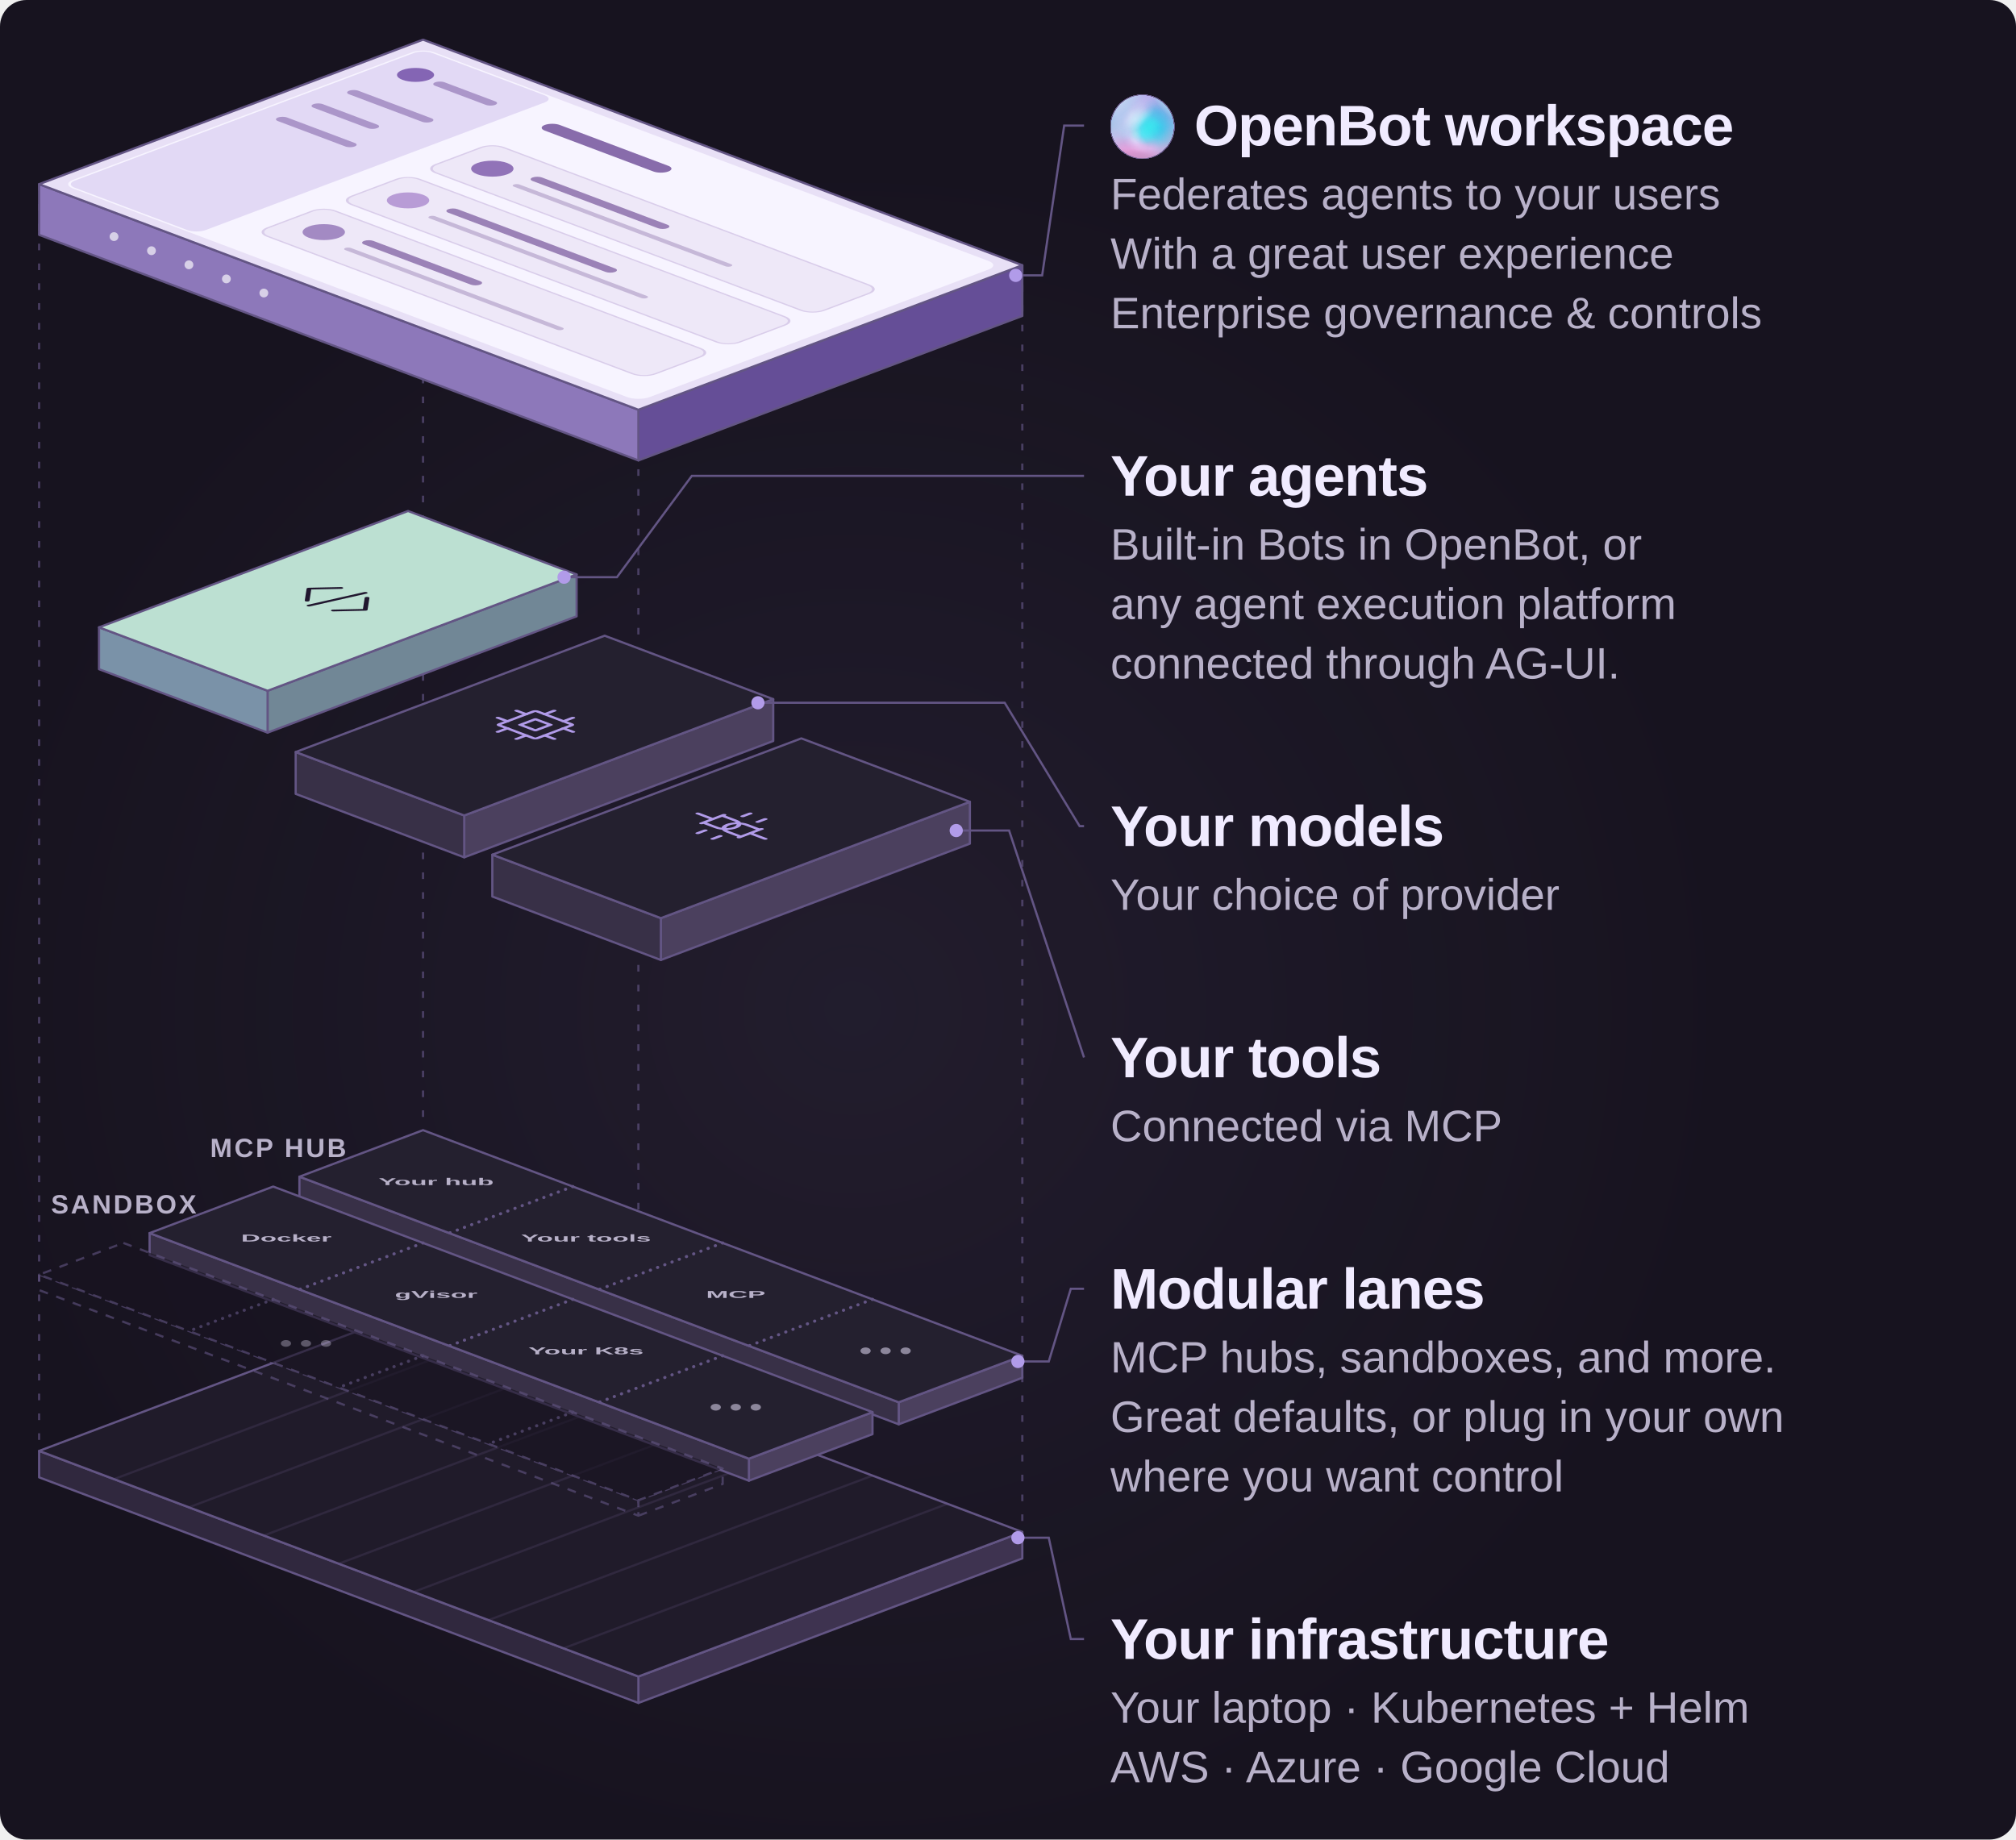
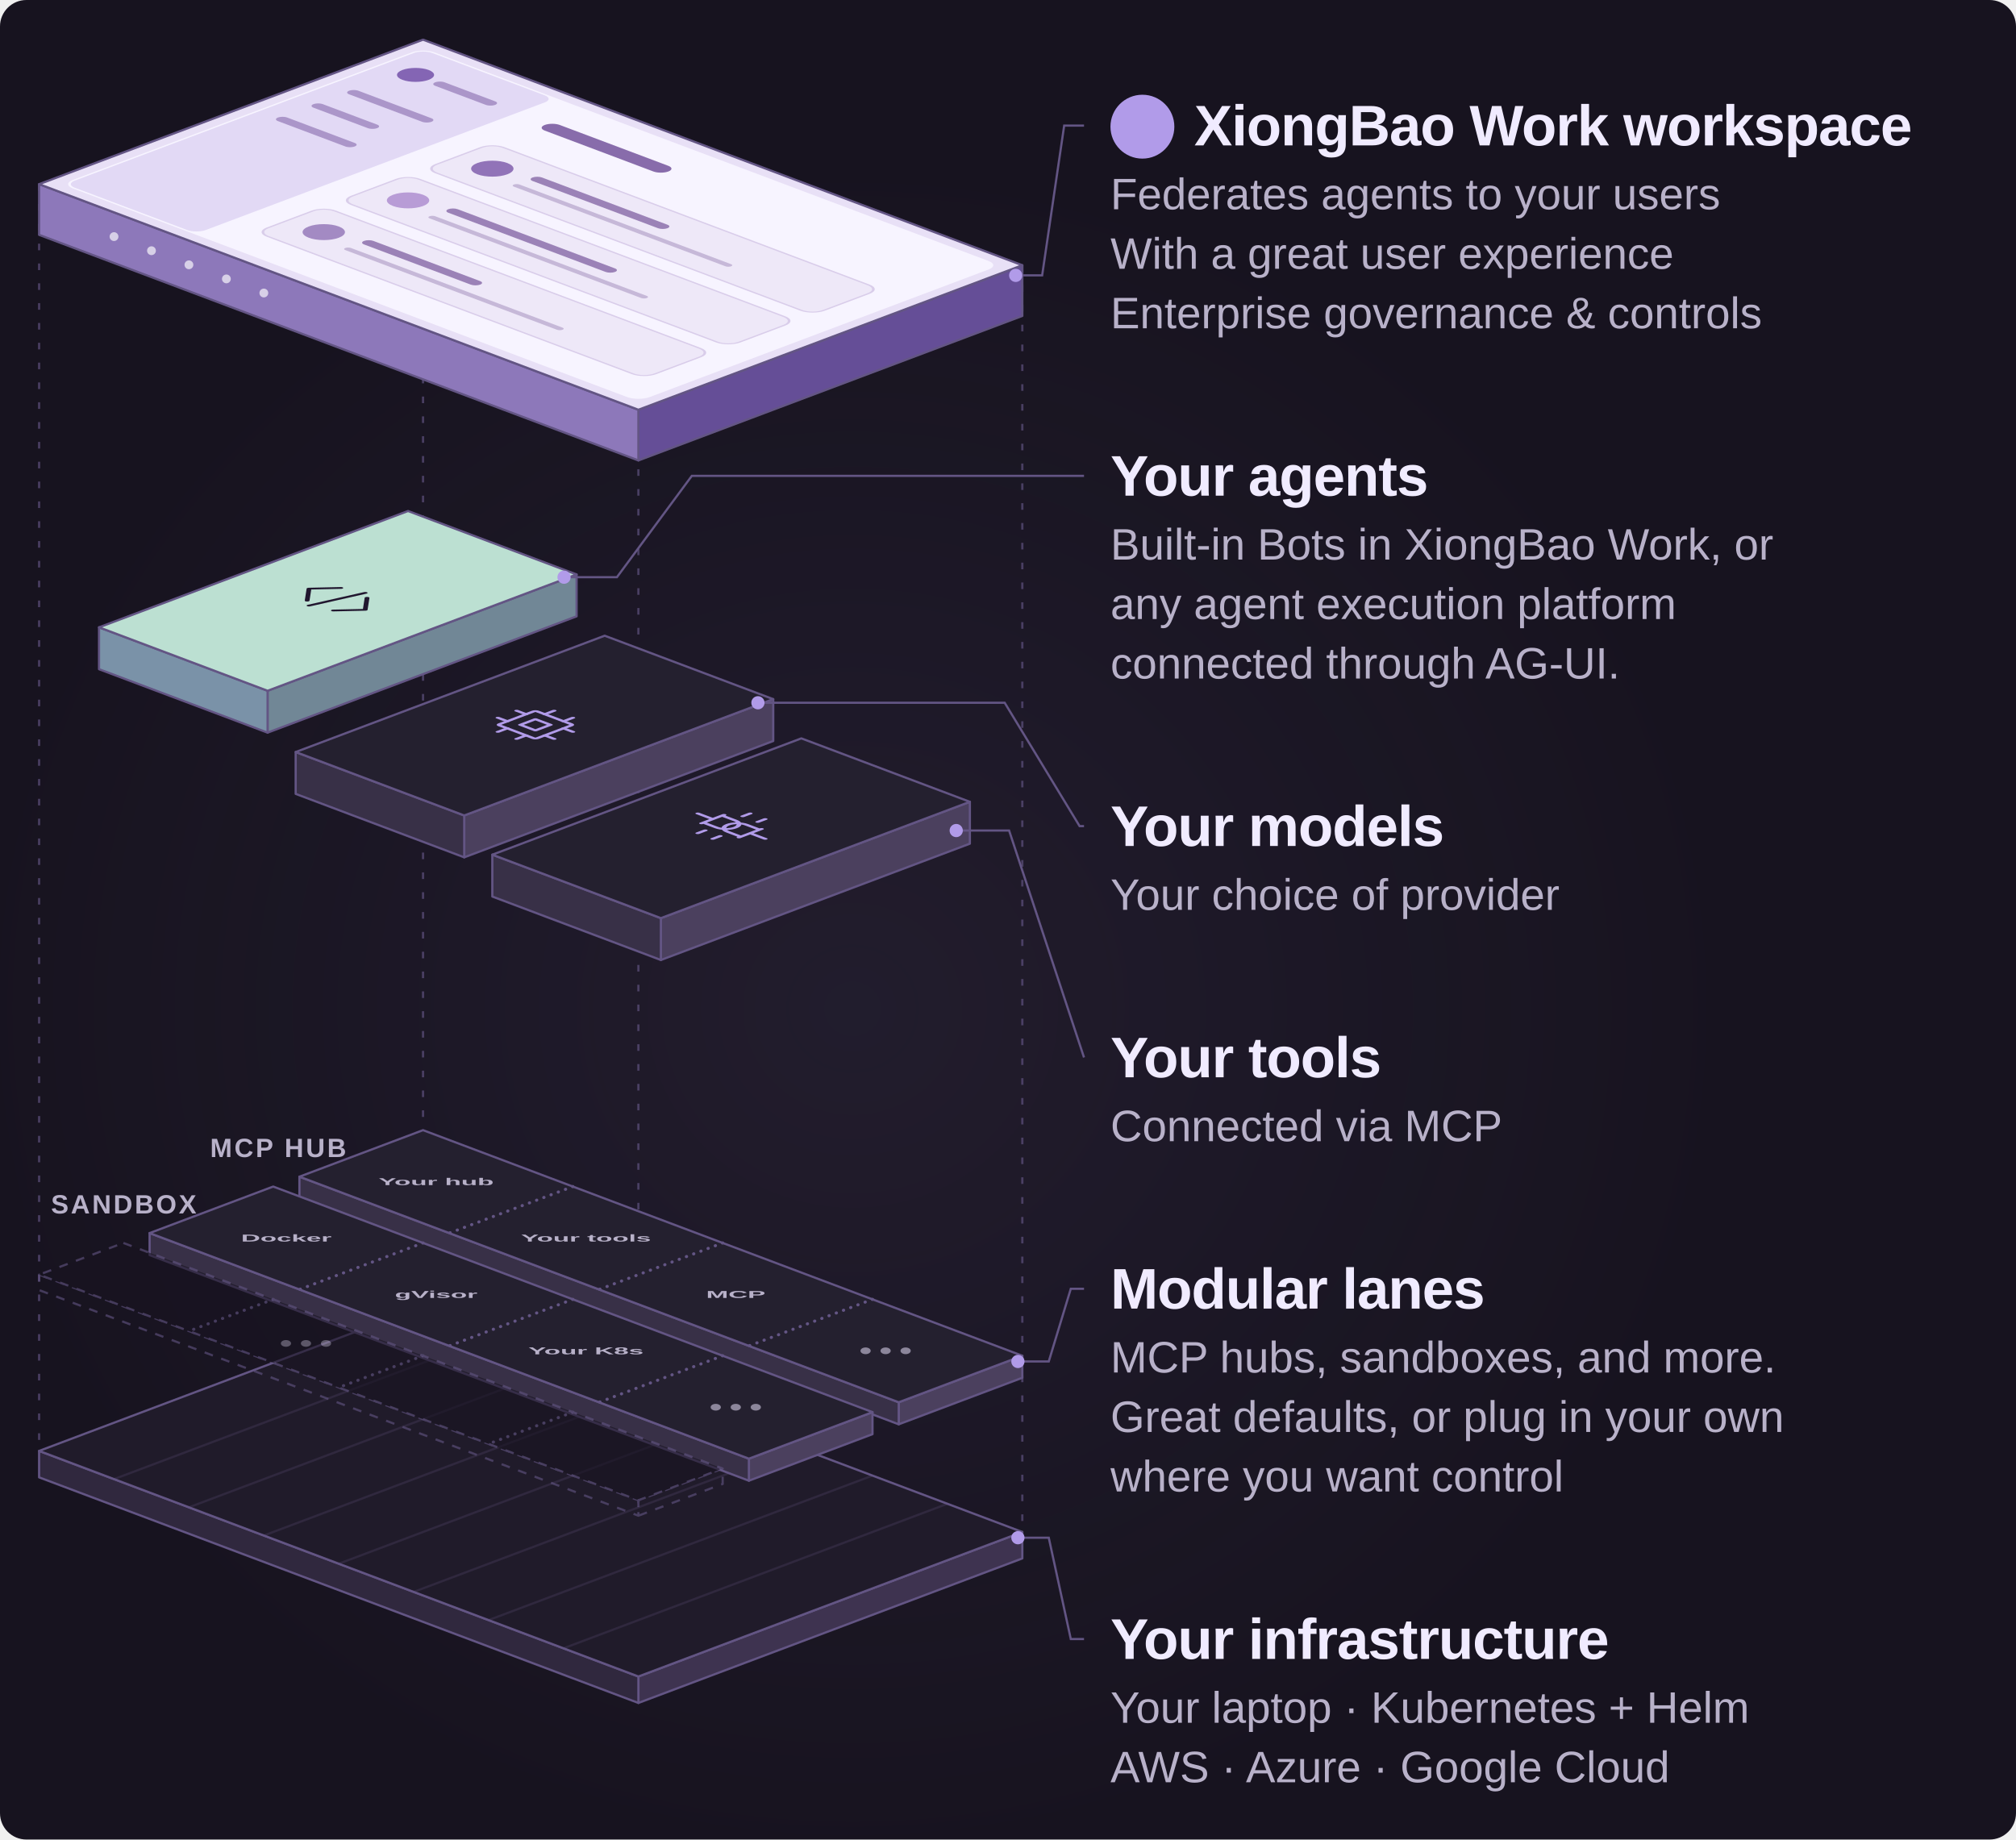
<svg xmlns="http://www.w3.org/2000/svg" viewBox="88 -18 915 835" width="1098" height="1002" fill="none" role="img" aria-labelledby="stack-title stack-desc">
  <rect x="88" y="-18" width="915" height="835" rx="12" fill="#17131f" />
  <defs>
    <radialGradient id="wash">
      <stop offset="0" stop-color="#b19be9" stop-opacity=".07" />
      <stop offset="1" stop-color="#b19be9" stop-opacity="0" />
    </radialGradient>
  </defs>
  <ellipse cx="475" cy="440" rx="400" ry="390" fill="url(#wash)" />
  <g stroke="#635584" stroke-width="1" stroke-dasharray="3 6" opacity=".65">
    <line x1="280" y1="0" x2="280" y2="575" />
    <line x1="552" y1="102.4" x2="552" y2="677.4" />
    <line x1="377.75" y1="168" x2="377.75" y2="743" />
    <line x1="105.75" y1="65.6" x2="105.75" y2="640.6" />
  </g>
  <g stroke="#635584" stroke-width="1" stroke-linejoin="round">
    <g>
      <polygon points="552,677.4 377.75,743 377.75,755 552,689.4" fill="#3e3350" />
      <polygon points="105.75,640.6 377.75,743 377.75,755 105.75,652.6" fill="#30283e" />
      <polygon points="280,575 552,677.4 377.75,743 105.75,640.6" fill="#201b2a" />
      <g opacity=".23">
        <line x1="314" y1="587.8" x2="139.75" y2="653.4" />
        <line x1="348" y1="600.6" x2="173.75" y2="666.2" />
        <line x1="382" y1="613.4" x2="207.75" y2="679" />
        <line x1="416" y1="626.2" x2="241.75" y2="691.8" />
        <line x1="450" y1="639" x2="275.75" y2="704.6" />
        <line x1="484" y1="651.8" x2="309.75" y2="717.4" />
        <line x1="518" y1="664.6" x2="343.75" y2="730.2" />
      </g>
    </g>
    <g>
      <polygon points="552,597.4 495.9,618.52 495.9,628.52 552,607.4" fill="#4b405e" />
      <polygon points="223.9,516.12 495.9,618.52 495.9,628.52 223.9,526.12" fill="#383047" />
      <polygon points="280,495 552,597.4 495.9,618.52 223.9,516.12" fill="#24202f" />
      <g stroke-width="1.4" stroke-dasharray=".1 3.4" stroke-linecap="round">
        <line x1="348" y1="520.6" x2="291.9" y2="541.72" />
        <line x1="416" y1="546.2" x2="359.9" y2="567.32" />
        <line x1="484" y1="571.8" x2="427.9" y2="592.92" />
      </g>
      <text x="245.15" y="503" dy=".35em" text-anchor="end" fill="#b8b1c9" stroke="none" font-family="Arial, Helvetica, sans-serif" font-size="12" font-weight="600" letter-spacing="1">MCP HUB</text>
      <g transform="matrix(.85 .32 -.85 .32 285.95 518.36) rotate(-45) scale(.84)">
        <text x="0" y="0" dy=".35em" text-anchor="middle" font-family="Arial, Helvetica, sans-serif" font-size="12" font-weight="600" fill="#b8b1c9" stroke="none">Your hub</text>
      </g>
      <g transform="matrix(.85 .32 -.85 .32 353.95 543.96) rotate(-45) scale(.84)">
        <text x="0" y="0" dy=".35em" text-anchor="middle" font-family="Arial, Helvetica, sans-serif" font-size="12" font-weight="600" fill="#b8b1c9" stroke="none">Your tools</text>
      </g>
      <g transform="matrix(.85 .32 -.85 .32 421.95 569.56) rotate(-45) scale(.84)">
        <text x="0" y="0" dy=".35em" text-anchor="middle" font-family="Arial, Helvetica, sans-serif" font-size="12" font-weight="600" fill="#b8b1c9" stroke="none">MCP</text>
      </g>
      <g transform="matrix(.85 .32 -.85 .32 489.95 595.16) rotate(-45) scale(.84)">
        <ellipse cx="-9" cy="0" rx="2.3" ry="4" fill="#b8b1c9" stroke="none" opacity=".7" />
        <ellipse cx="0" cy="0" rx="2.3" ry="4" fill="#b8b1c9" stroke="none" opacity=".7" />
        <ellipse cx="9" cy="0" rx="2.3" ry="4" fill="#b8b1c9" stroke="none" opacity=".7" />
      </g>
    </g>
    <g>
      <polygon points="484,623 427.9,644.12 427.9,654.12 484,633" fill="#4b405e" />
      <polygon points="155.9,541.72 427.9,644.12 427.9,654.12 155.9,551.72" fill="#383047" />
      <polygon points="212,520.6 484,623 427.9,644.12 155.9,541.72" fill="#24202f" />
      <g stroke-width="1.4" stroke-dasharray=".1 3.4" stroke-linecap="round">
        <line x1="280" y1="546.2" x2="223.9" y2="567.32" />
        <line x1="348" y1="571.8" x2="291.9" y2="592.92" />
        <line x1="416" y1="597.4" x2="359.9" y2="618.52" />
      </g>
      <text x="177.15" y="528.6" dy=".35em" text-anchor="end" fill="#b8b1c9" stroke="none" font-family="Arial, Helvetica, sans-serif" font-size="12" font-weight="600" letter-spacing="1">SANDBOX</text>
      <g transform="matrix(.85 .32 -.85 .32 217.95 543.96) rotate(-45) scale(.84)">
        <text x="0" y="0" dy=".35em" text-anchor="middle" font-family="Arial, Helvetica, sans-serif" font-size="12" font-weight="600" fill="#b8b1c9" stroke="none">Docker</text>
      </g>
      <g transform="matrix(.85 .32 -.85 .32 285.95 569.56) rotate(-45) scale(.84)">
        <text x="0" y="0" dy=".35em" text-anchor="middle" font-family="Arial, Helvetica, sans-serif" font-size="12" font-weight="600" fill="#b8b1c9" stroke="none">gVisor</text>
      </g>
      <g transform="matrix(.85 .32 -.85 .32 353.95 595.16) rotate(-45) scale(.84)">
        <text x="0" y="0" dy=".35em" text-anchor="middle" font-family="Arial, Helvetica, sans-serif" font-size="12" font-weight="600" fill="#b8b1c9" stroke="none">Your K8s</text>
      </g>
      <g transform="matrix(.85 .32 -.85 .32 421.95 620.76) rotate(-45) scale(.84)">
        <ellipse cx="-9" cy="0" rx="2.3" ry="4" fill="#b8b1c9" stroke="none" opacity=".7" />
        <ellipse cx="0" cy="0" rx="2.3" ry="4" fill="#b8b1c9" stroke="none" opacity=".7" />
        <ellipse cx="9" cy="0" rx="2.3" ry="4" fill="#b8b1c9" stroke="none" opacity=".7" />
      </g>
    </g>
    <g stroke-dasharray="4 4" opacity=".6">
      <polygon points="416,648.6 377.75,663 377.75,670 416,655.6" fill="none" />
      <polygon points="105.75,560.6 377.75,663 377.75,670 105.75,567.6" fill="none" />
      <polygon points="144,546.2 416,648.6 377.75,663 105.75,560.6" fill="#17131f" />
      <g stroke-width="1.4" stroke-dasharray=".1 3.4" stroke-linecap="round">
        <line x1="212" y1="571.8" x2="173.75" y2="586.2" />
        <line x1="280" y1="597.4" x2="241.75" y2="611.8" />
        <line x1="348" y1="623" x2="309.75" y2="637.4" />
      </g>
      <g transform="matrix(.85 .32 -.85 .32 226.875 591.8) rotate(-45) scale(.84)">
        <ellipse cx="-9" cy="0" rx="2.3" ry="4" fill="#b8b1c9" stroke="none" opacity=".7" />
        <ellipse cx="0" cy="0" rx="2.3" ry="4" fill="#b8b1c9" stroke="none" opacity=".7" />
        <ellipse cx="9" cy="0" rx="2.3" ry="4" fill="#b8b1c9" stroke="none" opacity=".7" />
      </g>
    </g>
    <g transform="translate(0 -235)">
      <polygon points="552,337.4 377.75,403 377.75,426 552,360.4" fill="#654e97" />
      <polygon points="105.75,300.6 377.75,403 377.75,426 105.75,323.6" fill="#8d78ba" />
      <polygon points="280,235 552,337.4 377.75,403 105.75,300.6" fill="#e8e0f6" />
      <g transform="matrix(.85 .32 -.85 .32 280 235)" stroke="none">
        <rect x="6" y="6" width="308" height="193" rx="6" fill="#f7f4ff" />
        <rect x="7" y="7" width="70" height="191" rx="5" fill="#e2d9f5" />
        <circle cx="23" cy="27" r="7" fill="#8465b4" />
        <path d="M36 27h27 M19 56h39 M19 75h29 M19 94h36" stroke="#ab96c9" stroke-width="5" stroke-linecap="round" />
        <rect x="93" y="24" width="66" height="8" rx="4" fill="#886cab" />
        <rect x="92" y="55" width="207" height="36" rx="6" fill="#eee8f8" stroke="#d9cdea" />
        <circle cx="110" cy="73" r="8" fill="#9173b8" />
        <rect x="127" y="66" width="72" height="5" rx="2.5" fill="#9b82b7" />
        <rect x="127" y="77" width="116" height="3" rx="1.5" fill="#c6b8d8" />
        <rect x="92" y="100" width="207" height="36" rx="6" fill="#eee8f8" stroke="#d9cdea" />
        <circle cx="110" cy="118" r="8" fill="#b89cd6" />
        <rect x="127" y="111" width="89" height="5" rx="2.5" fill="#9b82b7" />
        <rect x="127" y="122" width="116" height="3" rx="1.5" fill="#c6b8d8" />
        <rect x="92" y="145" width="207" height="36" rx="6" fill="#eee8f8" stroke="#d9cdea" />
        <circle cx="110" cy="163" r="8" fill="#a38ac3" />
        <rect x="127" y="156" width="62" height="5" rx="2.5" fill="#9b82b7" />
        <rect x="127" y="167" width="116" height="3" rx="1.5" fill="#c6b8d8" />
      </g>
      <circle cx="139.75" cy="324.4" r="2" fill="#fff" stroke="none" opacity=".65" />
      <circle cx="156.75" cy="330.8" r="2" fill="#fff" stroke="none" opacity=".65" />
      <circle cx="173.75" cy="337.2" r="2" fill="#fff" stroke="none" opacity=".65" />
      <circle cx="190.75" cy="343.6" r="2" fill="#fff" stroke="none" opacity=".65" />
      <circle cx="207.75" cy="350.0" r="2" fill="#fff" stroke="none" opacity=".65" />
    </g>
    <g transform="translate(0 158)">
      <g transform="translate(0 -10)">
        <polygon points="349.7,94.76 209.45,147.56 209.45,166.56 349.7,113.76" fill="#718796" />
        <polygon points="132.95,118.76 209.45,147.56 209.45,166.56 132.95,137.76" fill="#7a92a8" />
        <polygon points="273.2,65.96 349.7,94.76 209.45,147.56 132.95,118.76" fill="#bce0d2" />
        <g transform="matrix(.85 .32 -.85 .32 241 106)" stroke="#21172f" stroke-width="1.8" stroke-linecap="round" stroke-linejoin="round">
          <path d="M-7 -9 L-15 0 L-7 9 M7 -9 L15 0 L7 9 M3 -12 L-3 12" />
        </g>
      </g>
      <g>
        <polygon points="438.95,141.36 298.7,194.16 298.7,213.16 438.95,160.36" fill="#4b405e" />
        <polygon points="222.2,165.36 298.7,194.16 298.7,213.16 222.2,184.36" fill="#383047" />
        <polygon points="362.45,112.56 438.95,141.36 298.7,194.16 222.2,165.36" fill="#24202f" />
        <g transform="matrix(.85 .32 -.85 .32 331 153)" stroke="#b19be9" stroke-width="1.8" stroke-linecap="round" stroke-linejoin="round">
          <rect x="-10" y="-10" width="20" height="20" rx="1" />
          <rect x="-4" y="-4" width="8" height="8" />
          <path d="M-5 -15v5 M5 -15v5 M-5 10v5 M5 10v5 M-15 -5h5 M-15 5h5 M10 -5h5 M10 5h5" />
        </g>
      </g>
      <g>
        <polygon points="528.2,187.96 387.95,240.76 387.95,259.76 528.2,206.96" fill="#4b405e" />
        <polygon points="311.45,211.96 387.95,240.76 387.95,259.76 311.45,230.96" fill="#383047" />
        <polygon points="451.7,159.16 528.2,187.96 387.95,240.76 311.45,211.96" fill="#24202f" />
        <g transform="matrix(.85 .32 -.85 .32 420 199)" stroke="#b19be9" stroke-width="1.8" stroke-linecap="round" stroke-linejoin="round">
          <path d="M-18 0h7 M11 0h7 M-10 -6v12 M10 -6v12 M-10 -5h7a5 5 0 0 1 0 10h-7 M10 -5H3a5 5 0 0 0 0 10h7 M-4 -10v-4 M4 -10v-4 M-4 10v4 M4 10v4" />
        </g>
      </g>
    </g>
  </g>
  <g stroke="#635584" stroke-width="1" font-family="Arial, Helvetica, sans-serif">
    <path d="M549 107 h12 L571 39 H580" />
    <circle cx="549" cy="107" r="3" fill="#b19be9" stroke="none" />
-     <svg viewBox="0 0 256 256" width="29" height="29" fill="none" x="592" y="25">
-       <defs>
-         <radialGradient id="g0" gradientUnits="userSpaceOnUse" cx="186.880" cy="128.000" r="89.600">
-           <stop offset="0" stop-color="#0ad7ed" stop-opacity="0.85" />
-           <stop offset="1" stop-color="#0ad7ed" stop-opacity="0" />
-         </radialGradient>
-         <radialGradient id="g1" gradientUnits="userSpaceOnUse" cx="69.120" cy="245.760" r="230.400" gradientTransform="translate(69.120 245.760) rotate(0.000) scale(1 0.35714) translate(-69.120 -245.760)">
-           <stop offset="0" stop-color="#ff95d5" stop-opacity="1" />
-           <stop offset="1" stop-color="#ff95d5" stop-opacity="0" />
-         </radialGradient>
-         <radialGradient id="g2" gradientUnits="userSpaceOnUse" cx="69.120" cy="98.560" r="166.400" gradientTransform="translate(69.120 98.560) rotate(135.000) scale(1 0.35714) translate(-69.120 -98.560)">
-           <stop offset="0" stop-color="#ebd7f9" stop-opacity="0.7" />
-           <stop offset="1" stop-color="#ebd7f9" stop-opacity="0" />
-         </radialGradient>
-         <radialGradient id="g3" gradientUnits="userSpaceOnUse" cx="157.440" cy="128.000" r="89.600" gradientTransform="translate(157.440 128.000) rotate(135.000) scale(1 0.58824) translate(-157.440 -128.000)">
-           <stop offset="0" stop-color="#42e5f1" stop-opacity="1" />
-           <stop offset="1" stop-color="#42e5f1" stop-opacity="0" />
-         </radialGradient>
-         <radialGradient id="g4" gradientUnits="userSpaceOnUse" cx="98.560" cy="186.880" r="64.000" gradientTransform="translate(98.560 186.880) rotate(45.000) scale(1 0.58824) translate(-98.560 -186.880)">
-           <stop offset="0" stop-color="#f9d4ff" stop-opacity="0.7" />
-           <stop offset="1" stop-color="#f9d4ff" stop-opacity="0" />
-         </radialGradient>
-         <radialGradient id="g5" gradientUnits="userSpaceOnUse" cx="245.760" cy="-19.200" r="230.400" gradientTransform="translate(245.760 -19.200) rotate(90.000) scale(1 0.58824) translate(-245.760 19.200)">
-           <stop offset="0" stop-color="#8a3dd3" stop-opacity="0.3" />
-           <stop offset="1" stop-color="#8a3dd3" stop-opacity="0" />
-         </radialGradient>
-         <radialGradient id="g6" gradientUnits="userSpaceOnUse" cx="39.680" cy="275.200" r="166.400" gradientTransform="translate(39.680 275.200) rotate(0.000) scale(1 0.35714) translate(-39.680 -275.200)">
-           <stop offset="0" stop-color="#8481a8" stop-opacity="1" />
-           <stop offset="1" stop-color="#8481a8" stop-opacity="0" />
-         </radialGradient>
-         <radialGradient id="g7" gradientUnits="userSpaceOnUse" cx="98.560" cy="98.560" r="64.000" gradientTransform="translate(98.560 98.560) rotate(135.000) scale(1 0.58824) translate(-98.560 -98.560)">
-           <stop offset="0" stop-color="#ceffff" stop-opacity="0.5" />
-           <stop offset="1" stop-color="#ceffff" stop-opacity="0" />
-         </radialGradient>
-         <radialGradient id="g8" gradientUnits="userSpaceOnUse" cx="39.680" cy="69.120" r="121.600" gradientTransform="translate(39.680 69.120) rotate(90.000) scale(1 0.35714) translate(-39.680 -69.120)">
-           <stop offset="0" stop-color="#b4c8ef" stop-opacity="1" />
-           <stop offset="1" stop-color="#b4c8ef" stop-opacity="0" />
-         </radialGradient>
-         <radialGradient id="g9" gradientUnits="userSpaceOnUse" cx="69.120" cy="216.320" r="121.600" gradientTransform="translate(69.120 216.320) rotate(45.000) scale(1 0.35714) translate(-69.120 -216.320)">
-           <stop offset="0" stop-color="#e69cdc" stop-opacity="0.5" />
-           <stop offset="1" stop-color="#e69cdc" stop-opacity="0" />
-         </radialGradient>
-         <radialGradient id="g10" gradientUnits="userSpaceOnUse" cx="128.000" cy="157.440" r="64.000" gradientTransform="translate(128.000 157.440) rotate(45.000) scale(1 0.58824) translate(-128.000 -157.440)">
-           <stop offset="0" stop-color="#4afffe" stop-opacity="0.3" />
-           <stop offset="1" stop-color="#4afffe" stop-opacity="0" />
-         </radialGradient>
-         <radialGradient id="g11" gradientUnits="userSpaceOnUse" cx="157.440" cy="-19.200" r="121.600" gradientTransform="translate(157.440 -19.200) rotate(135.000) scale(1 0.58824) translate(-157.440 19.200)">
-           <stop offset="0" stop-color="#d59cef" stop-opacity="0.5" />
-           <stop offset="1" stop-color="#d59cef" stop-opacity="0" />
-         </radialGradient>
-         <radialGradient id="g12" gradientUnits="userSpaceOnUse" cx="275.200" cy="275.200" r="166.400" gradientTransform="translate(275.200 275.200) rotate(90.000) scale(1 0.58824) translate(-275.200 -275.200)">
-           <stop offset="0" stop-color="#b6a3cc" stop-opacity="1" />
-           <stop offset="1" stop-color="#b6a3cc" stop-opacity="0" />
-         </radialGradient>
-         <radialGradient id="g13" gradientUnits="userSpaceOnUse" cx="186.880" cy="69.120" r="64.000" gradientTransform="translate(186.880 69.120) rotate(45.000) scale(1 0.58824) translate(-186.880 -69.120)">
-           <stop offset="0" stop-color="#41a8e9" stop-opacity="0.3" />
-           <stop offset="1" stop-color="#41a8e9" stop-opacity="0" />
-         </radialGradient>
-         <radialGradient id="g14" gradientUnits="userSpaceOnUse" cx="157.440" cy="216.320" r="44.800" gradientTransform="translate(157.440 216.320) rotate(0.000) scale(1 0.58824) translate(-157.440 -216.320)">
-           <stop offset="0" stop-color="#ffc8ff" stop-opacity="0.3" />
-           <stop offset="1" stop-color="#ffc8ff" stop-opacity="0" />
-         </radialGradient>
-         <radialGradient id="g15" gradientUnits="userSpaceOnUse" cx="128.000" cy="98.560" r="64.000" gradientTransform="translate(128.000 98.560) rotate(135.000) scale(1 0.35714) translate(-128.000 -98.560)">
-           <stop offset="0" stop-color="#9dffff" stop-opacity="0.3" />
-           <stop offset="1" stop-color="#9dffff" stop-opacity="0" />
-         </radialGradient>
-         <radialGradient id="g16" gradientUnits="userSpaceOnUse" cx="157.440" cy="128.000" r="44.800">
-           <stop offset="0" stop-color="#36e7ed" stop-opacity="0.7" />
-           <stop offset="1" stop-color="#36e7ed" stop-opacity="0" />
-         </radialGradient>
-         <radialGradient id="g17" gradientUnits="userSpaceOnUse" cx="98.560" cy="157.440" r="44.800" gradientTransform="translate(98.560 157.440) rotate(90.000) scale(1 0.58824) translate(-98.560 -157.440)">
-           <stop offset="0" stop-color="#b2edf2" stop-opacity="0.5" />
-           <stop offset="1" stop-color="#b2edf2" stop-opacity="0" />
-         </radialGradient>
-         <radialGradient id="g18" gradientUnits="userSpaceOnUse" cx="245.760" cy="39.680" r="121.600" gradientTransform="translate(245.760 39.680) rotate(45.000) scale(1 0.35714) translate(-245.760 -39.680)">
-           <stop offset="0" stop-color="#abf9f3" stop-opacity="0.7" />
-           <stop offset="1" stop-color="#abf9f3" stop-opacity="0" />
-         </radialGradient>
-         <radialGradient id="g19" gradientUnits="userSpaceOnUse" cx="-19.200" cy="128.000" r="89.600" gradientTransform="translate(-19.200 128.000) rotate(0.000) scale(1 0.58824) translate(19.200 -128.000)">
-           <stop offset="0" stop-color="#97b7dd" stop-opacity="0.5" />
-           <stop offset="1" stop-color="#97b7dd" stop-opacity="0" />
-         </radialGradient>
-         <radialGradient id="g20" gradientUnits="userSpaceOnUse" cx="69.120" cy="-19.200" r="166.400" gradientTransform="translate(69.120 -19.200) rotate(135.000) scale(1 0.35714) translate(-69.120 19.200)">
-           <stop offset="0" stop-color="#d0d7f4" stop-opacity="1" />
-           <stop offset="1" stop-color="#d0d7f4" stop-opacity="0" />
-         </radialGradient>
-         <radialGradient id="g21" gradientUnits="userSpaceOnUse" cx="128.000" cy="275.200" r="166.400" gradientTransform="translate(128.000 275.200) rotate(0.000) scale(1 0.35714) translate(-128.000 -275.200)">
-           <stop offset="0" stop-color="#cd92c6" stop-opacity="1" />
-           <stop offset="1" stop-color="#cd92c6" stop-opacity="0" />
-         </radialGradient>
-       </defs>
-       <g>
-         <circle cx="128.0" cy="128.0" r="128.0" fill="#9fc5eb" />
-         <circle cx="128.0" cy="128.0" r="128.0" fill="url(#g0)" />
-         <circle cx="128.0" cy="128.0" r="128.0" fill="url(#g1)" />
-         <circle cx="128.0" cy="128.0" r="128.0" fill="url(#g2)" />
-         <circle cx="128.0" cy="128.0" r="128.0" fill="url(#g3)" />
-         <circle cx="128.0" cy="128.0" r="128.0" fill="url(#g4)" />
-         <circle cx="128.0" cy="128.0" r="128.0" fill="url(#g5)" />
-         <circle cx="128.0" cy="128.0" r="128.0" fill="url(#g6)" />
-         <circle cx="128.0" cy="128.0" r="128.0" fill="url(#g7)" />
-         <circle cx="128.0" cy="128.0" r="128.0" fill="url(#g8)" />
-         <circle cx="128.0" cy="128.0" r="128.0" fill="url(#g9)" />
-         <circle cx="128.0" cy="128.0" r="128.0" fill="url(#g10)" />
-         <circle cx="128.0" cy="128.0" r="128.0" fill="url(#g11)" />
-         <circle cx="128.0" cy="128.0" r="128.0" fill="url(#g12)" />
-         <circle cx="128.0" cy="128.0" r="128.0" fill="url(#g13)" />
-         <circle cx="128.0" cy="128.0" r="128.0" fill="url(#g14)" />
-         <circle cx="128.0" cy="128.0" r="128.0" fill="url(#g15)" />
-         <circle cx="128.0" cy="128.0" r="128.0" fill="url(#g16)" />
-         <circle cx="128.0" cy="128.0" r="128.0" fill="url(#g17)" />
-         <circle cx="128.0" cy="128.0" r="128.0" fill="url(#g18)" />
-         <circle cx="128.0" cy="128.0" r="128.0" fill="url(#g19)" />
-         <circle cx="128.0" cy="128.0" r="128.0" fill="url(#g20)" />
-         <circle cx="128.0" cy="128.0" r="128.0" fill="url(#g21)" />
-         <circle cx="128.0" cy="128.0" r="127.500" fill="none" stroke="#ffffff" stroke-opacity="0.16" stroke-width="1" />
-       </g>
-     </svg>
-     <text x="630" y="48" fill="#f0ebff" stroke="none" font-size="26" font-weight="600" letter-spacing="-.4">OpenBot workspace</text>
+     <circle cx="606.5" cy="39.5" r="14.5" fill="#b19be9" stroke="none" />
+     <text x="630" y="48" fill="#f0ebff" stroke="none" font-size="26" font-weight="600" letter-spacing="-.4">XiongBao Work workspace</text>
    <text x="592" y="77" fill="#b8b1c9" stroke="none" font-size="20">Federates agents to your users</text>
    <text x="592" y="104" fill="#b8b1c9" stroke="none" font-size="20">With a great user experience</text>
    <text x="592" y="131" fill="#b8b1c9" stroke="none" font-size="20">Enterprise governance &amp; controls</text>
    <path d="M344 244 h24 L402 198 H580" />
    <circle cx="344" cy="244" r="3" fill="#b19be9" stroke="none" />
    <text x="592" y="207" fill="#f0ebff" stroke="none" font-size="26" font-weight="600" letter-spacing="-.4">Your agents</text>
-     <text x="592" y="236" fill="#b8b1c9" stroke="none" font-size="20">Built-in Bots in OpenBot, or</text>
+     <text x="592" y="236" fill="#b8b1c9" stroke="none" font-size="20">Built-in Bots in XiongBao Work, or</text>
    <text x="592" y="263" fill="#b8b1c9" stroke="none" font-size="20">any agent execution platform</text>
    <text x="592" y="290" fill="#b8b1c9" stroke="none" font-size="20">connected through AG-UI.</text>
    <path d="M432 301 h112 L578 357 H580" />
    <circle cx="432" cy="301" r="3" fill="#b19be9" stroke="none" />
    <text x="592" y="366" fill="#f0ebff" stroke="none" font-size="26" font-weight="600" letter-spacing="-.4">Your models</text>
    <text x="592" y="395" fill="#b8b1c9" stroke="none" font-size="20">Your choice of provider</text>
    <path d="M522 359 h24 L580 462 H580" />
    <circle cx="522" cy="359" r="3" fill="#b19be9" stroke="none" />
    <text x="592" y="471" fill="#f0ebff" stroke="none" font-size="26" font-weight="600" letter-spacing="-.4">Your tools</text>
    <text x="592" y="500" fill="#b8b1c9" stroke="none" font-size="20">Connected via MCP</text>
    <path d="M550 600 h14 L574 567 H580" />
    <circle cx="550" cy="600" r="3" fill="#b19be9" stroke="none" />
    <text x="592" y="576" fill="#f0ebff" stroke="none" font-size="26" font-weight="600" letter-spacing="-.4">Modular lanes</text>
    <text x="592" y="605" fill="#b8b1c9" stroke="none" font-size="20">MCP hubs, sandboxes, and more.</text>
    <text x="592" y="632" fill="#b8b1c9" stroke="none" font-size="20">Great defaults, or plug in your own</text>
    <text x="592" y="659" fill="#b8b1c9" stroke="none" font-size="20">where you want control</text>
    <path d="M550 680 h14 L574 726 H580" />
    <circle cx="550" cy="680" r="3" fill="#b19be9" stroke="none" />
    <text x="592" y="735" fill="#f0ebff" stroke="none" font-size="26" font-weight="600" letter-spacing="-.4">Your infrastructure</text>
    <text x="592" y="764" fill="#b8b1c9" stroke="none" font-size="20">Your laptop · Kubernetes + Helm</text>
    <text x="592" y="791" fill="#b8b1c9" stroke="none" font-size="20">AWS · Azure · Google Cloud</text>
  </g>
</svg>
